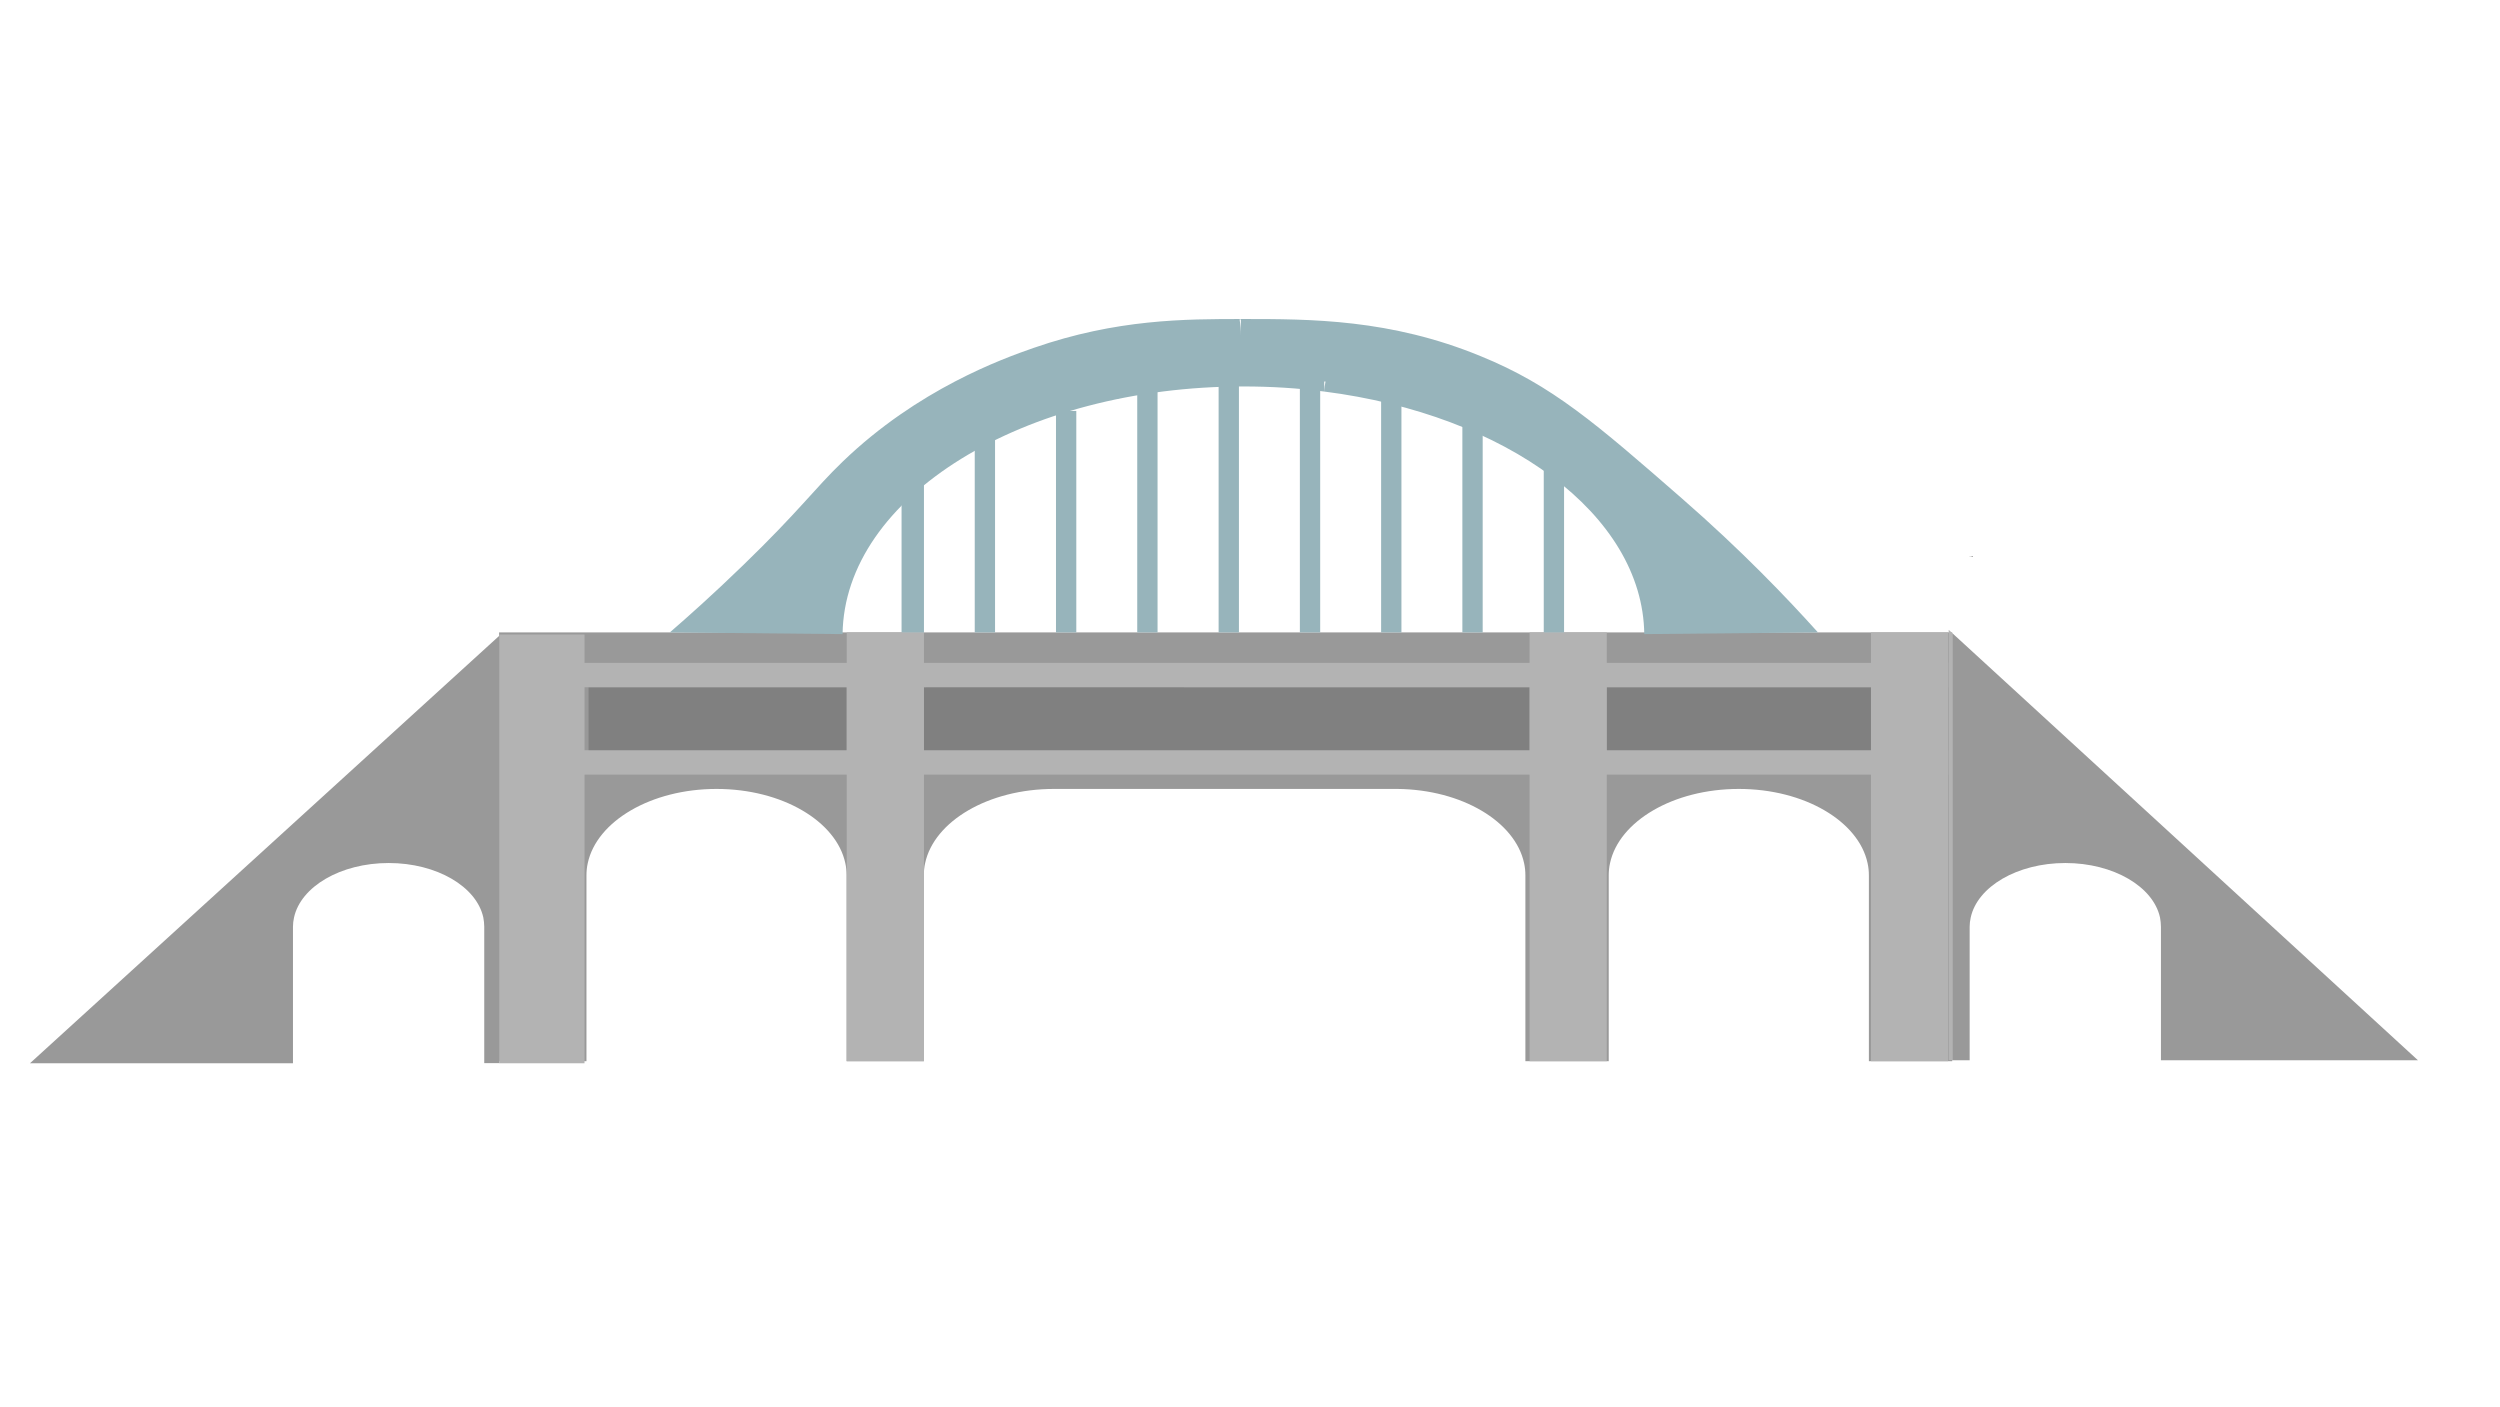
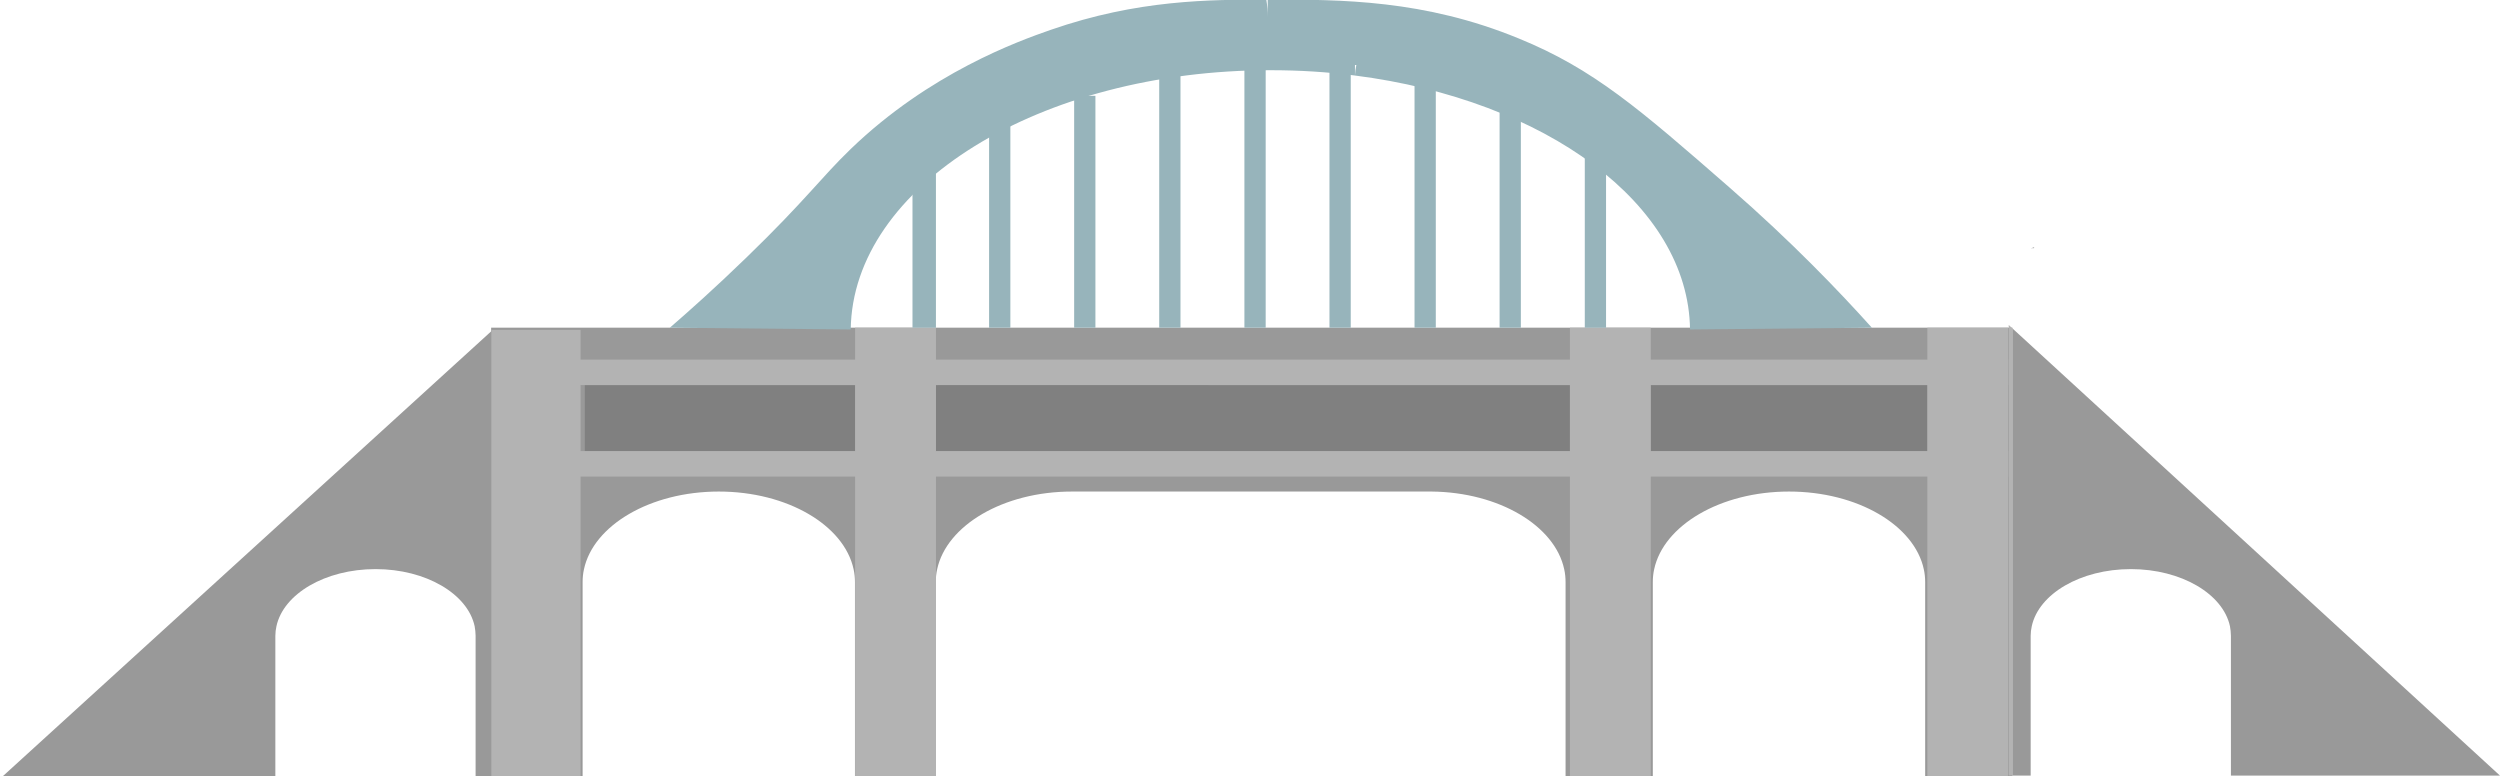
- <svg xmlns="http://www.w3.org/2000/svg" version="1.1" x="0px" y="0px" viewBox="0 0 1920 1080" style="enable-background:new 0 0 1920 1080;" xml:space="preserve">
-   <style type="text/css">
- 	.bridge_st0{fill:#F2F2F2;}
- 	.bridge_st1{fill:#666666;}
- 	.bridge_st2{fill:#97B4BB;}
- 	.bridge_st3{fill:#999999;}
- 	.bridge_st4{fill:#808080;}
- 	.bridge_st5{fill:#B3B3B3;}
- </style>
-   <g id="Layer_1">
- </g>
+ <svg xmlns="http://www.w3.org/2000/svg" version="1.1" id="Layer_1" x="0px" y="0px" viewBox="0 0 1834 569" style="enable-background:new 0 0 1834 569;" xml:space="preserve">
  <g id="Layer_3">
</g>
  <g id="transport">
-     <path class="bridge_st0" d="M87.1,776c0,2.7-3.7,4.9-8.2,4.9c-1.9,0-3.6-0.4-4.9-1v-3.1c1.5-1.5,2.7-3.7,4.4-5.7c0.2,0,0.3,0,0.5,0   C83.5,771.1,87.1,773.3,87.1,776z" />
+     <path style="fill:#F2F2F2;" d="M64.1,530.7c0,2.7-3.7,4.9-8.2,4.9c-1.9,0-3.6-0.4-4.9-1v-3.1c1.5-1.5,2.7-3.7,4.4-5.7   c0.2,0,0.3,0,0.5,0C60.5,525.8,64.1,528,64.1,530.7z" />
  </g>
  <g id="buildings">
-     <path class="bridge_st1" d="M1479-558h0.7c-0.4,2.6-0.7,5.3-0.7,8V-558z" />
-     <path class="bridge_st2" d="M1607-558v8c0-2.7-0.2-5.4-0.7-8H1607z" />
-     <path class="bridge_st2" d="M1645-558h0.7c-0.4,2.6-0.7,5.3-0.7,8V-558z" />
-     <path class="bridge_st2" d="M1773-558v8c0-2.7-0.2-5.4-0.7-8H1773z" />
-     <path class="bridge_st2" d="M1813.7-527.5c-0.3,1.6-0.6,3.3-0.6,5c0,0.4,0,0.8,0,1.1v-6.1H1813.7z" />
-     <path class="bridge_st2" d="M1941-527.5v6.1c0-2.1-0.2-4.1-0.7-6.1H1941z" />
-     <path class="bridge_st2" d="M1773-550c0-2.7-0.2-5.4-0.7-8h0.7V-550z" />
+     <path style="fill:#666666;" d="M1456-803.3h0.7c-0.4,2.6-0.7,5.3-0.7,8V-803.3z" />
+     <path style="fill:#97B4BB;" d="M1584-803.3v8c0-2.7-0.2-5.4-0.7-8H1584z" />
+     <path style="fill:#97B4BB;" d="M1622-803.3h0.7c-0.4,2.6-0.7,5.3-0.7,8V-803.3z" />
+     <path style="fill:#97B4BB;" d="M1750-803.3v8c0-2.7-0.2-5.4-0.7-8H1750z" />
+     <path style="fill:#97B4BB;" d="M1790.7-772.8c-0.3,1.6-0.6,3.3-0.6,5c0,0.4,0,0.8,0,1.1v-6.1H1790.7z" />
+     <path style="fill:#97B4BB;" d="M1918-772.8v6.1c0-2.1-0.2-4.1-0.7-6.1H1918z" />
+     <path style="fill:#97B4BB;" d="M1750-795.3c0-2.7-0.2-5.4-0.7-8h0.7V-795.3z" />
  </g>
  <g id="bridge">
    <g>
-       <path d="M1515.2,427v0.3h-3.1C1513.2,427.3,1514.2,427.2,1515.2,427z" />
+       <path d="M1492.2,181.7v0.3h-3.1C1490.2,182,1491.2,181.9,1492.2,181.7z" />
      <g>
-         <path class="bridge_st3" d="M1499.3,485.7V815h-64V672.4c0-3.2-0.3-6.4-1-9.5c-6.9-32.2-48.5-57-98.9-57c-50.3,0-92,24.8-98.9,57     c-0.7,3.1-1,6.3-1,9.5V815h-64V672.4c0-3.2-0.3-6.4-1-9.5c-6.8-31.9-47.7-56.5-97.3-57v0H811v0c-0.5,0-1,0-1.6,0     c-50.3,0-92,24.8-98.9,57c-0.7,3.1-1,6.3-1,9.5V815h-59.3V672.4c0-3.2-0.3-6.4-1-9.5c-6.9-32.2-48.5-57-98.9-57     c-50.3,0-92,24.8-98.9,57c-0.7,3.1-1,6.3-1,9.5V815h-67.1V485.7H1499.3z" />
-         <path class="bridge_st3" d="M1073.2,605.9L1073.2,605.9c-0.5,0-1,0-1.6,0H1073.2z" />
-         <rect x="452" y="527.8" class="bridge_st4" width="198.2" height="57.7" />
-         <rect x="711.1" y="527.8" class="bridge_st4" width="198.2" height="57.7" />
-         <rect x="709.6" y="527.8" class="bridge_st4" width="465.1" height="57.7" />
-         <rect x="1234" y="527.8" class="bridge_st4" width="202.9" height="57.7" />
-         <rect x="650.3" y="485.7" class="bridge_st5" width="59.3" height="329.3" />
-         <rect x="1174.7" y="485.7" class="bridge_st5" width="59.3" height="329.3" />
-         <rect x="1436.9" y="485.7" class="bridge_st5" width="59.3" height="329.3" />
-         <rect x="399" y="509.1" class="bridge_st5" width="1097.2" height="18.7" />
-         <rect x="399" y="576.2" class="bridge_st5" width="1097.2" height="18.7" />
-         <path class="bridge_st2" d="M954.6,245c-44.7,0-96.8,0-160.8,22.2c-23.8,8.3-88.8,31.6-146.7,87.4c-21.9,21.1-32.8,37.3-76.5,79.6     c-23.2,22.5-43,40.1-56.2,51.5c44.2,0.4,88.5,0.9,132.7,1.3c1.3-105.2,138.7-190.2,307.9-190.2c21.2,0,42,1.3,62,3.9V293h1     c-0.5,2.5-0.9,5.1-1,7.7c139.5,17.8,244.7,94.3,245.8,186.3c44.5-0.4,88.9-0.9,133.4-1.3c-23.8-26.5-58.8-63.1-104.6-103     c-65.7-57.3-99.5-86.8-154.5-109.2C1067.8,245,1006.7,245,954.6,245z M953,257.8c0-4.2-0.3-8.4-1-12.5h1V257.8z" />
-         <rect x="748.6" y="315.6" class="bridge_st2" width="15.6" height="170.1" />
-         <rect x="811" y="315.6" class="bridge_st2" width="15.6" height="170.1" />
-         <rect x="873.4" y="293.7" class="bridge_st2" width="15.6" height="192" />
-         <rect x="935.9" y="293.7" class="bridge_st2" width="15.6" height="192" />
-         <rect x="998.3" y="293.7" class="bridge_st2" width="15.6" height="192" />
-         <rect x="1060.7" y="293.7" class="bridge_st2" width="15.6" height="192" />
-         <rect x="1123.1" y="293.7" class="bridge_st2" width="15.6" height="192" />
-         <rect x="1185.6" y="349.9" class="bridge_st2" width="15.6" height="135.8" />
-         <rect x="692.4" y="365.5" class="bridge_st2" width="17.2" height="120.2" />
-         <rect x="383.4" y="487.3" class="bridge_st5" width="65.5" height="329.3" />
+         <path style="fill:#999999;" d="M1476.3,240.4v329.3h-64V427.1c0-3.2-0.3-6.4-1-9.5c-6.9-32.2-48.5-57-98.9-57     c-50.3,0-92,24.8-98.9,57c-0.7,3.1-1,6.3-1,9.5v142.6h-64V427.1c0-3.2-0.3-6.4-1-9.5c-6.8-31.9-47.7-56.5-97.3-57l0,0H788l0,0     c-0.5,0-1,0-1.6,0c-50.3,0-92,24.8-98.9,57c-0.7,3.1-1,6.3-1,9.5v142.6h-59.3V427.1c0-3.2-0.3-6.4-1-9.5     c-6.9-32.2-48.5-57-98.9-57c-50.3,0-92,24.8-98.9,57c-0.7,3.1-1,6.3-1,9.5v142.6h-67.1V240.4H1476.3z" />
+         <path style="fill:#999999;" d="M1050.2,360.6L1050.2,360.6c-0.5,0-1,0-1.6,0H1050.2z" />
+         <rect x="429" y="282.5" style="fill:#808080;" width="198.2" height="57.7" />
+         <rect x="688.1" y="282.5" style="fill:#808080;" width="198.2" height="57.7" />
+         <rect x="686.6" y="282.5" style="fill:#808080;" width="465.1" height="57.7" />
+         <rect x="1211" y="282.5" style="fill:#808080;" width="202.9" height="57.7" />
+         <rect x="627.3" y="240.4" style="fill:#B3B3B3;" width="59.3" height="329.3" />
+         <rect x="1151.7" y="240.4" style="fill:#B3B3B3;" width="59.3" height="329.3" />
+         <rect x="1413.9" y="240.4" style="fill:#B3B3B3;" width="59.3" height="329.3" />
+         <rect x="376" y="263.8" style="fill:#B3B3B3;" width="1097.2" height="18.7" />
+         <rect x="376" y="330.9" style="fill:#B3B3B3;" width="1097.2" height="18.7" />
+         <path style="fill:#97B4BB;" d="M931.6-0.3c-44.7,0-96.8,0-160.8,22.2C747,30.2,682,53.5,624.1,109.3     c-21.9,21.1-32.8,37.3-76.5,79.6c-23.2,22.5-43,40.1-56.2,51.5c44.2,0.4,88.5,0.9,132.7,1.3C625.4,136.5,762.8,51.5,932,51.5     c21.2,0,42,1.3,62,3.9v-7.7h1c-0.5,2.5-0.9,5.1-1,7.7c139.5,17.8,244.7,94.3,245.8,186.3c44.5-0.4,88.9-0.9,133.4-1.3     c-23.8-26.5-58.8-63.1-104.6-103c-65.7-57.3-99.5-86.8-154.5-109.2C1044.8-0.3,983.7-0.3,931.6-0.3z M930,12.5     c0-4.2-0.3-8.4-1-12.5h1V12.5z" />
+         <rect x="725.6" y="70.3" style="fill:#97B4BB;" width="15.6" height="170.1" />
+         <rect x="788" y="70.3" style="fill:#97B4BB;" width="15.6" height="170.1" />
+         <rect x="850.4" y="48.4" style="fill:#97B4BB;" width="15.6" height="192" />
+         <rect x="912.9" y="48.4" style="fill:#97B4BB;" width="15.6" height="192" />
+         <rect x="975.3" y="48.4" style="fill:#97B4BB;" width="15.6" height="192" />
+         <rect x="1037.7" y="48.4" style="fill:#97B4BB;" width="15.6" height="192" />
+         <rect x="1100.1" y="48.4" style="fill:#97B4BB;" width="15.6" height="192" />
+         <rect x="1162.6" y="104.6" style="fill:#97B4BB;" width="15.6" height="135.8" />
+         <rect x="669.4" y="120.2" style="fill:#97B4BB;" width="17.2" height="120.2" />
+         <rect x="360.4" y="242" style="fill:#B3B3B3;" width="65.5" height="329.3" />
      </g>
-       <path class="bridge_st3" d="M1659.6,814.3V711.7c0-2.4-0.3-4.7-0.7-7c-5.1-23.7-35.7-41.9-72.7-41.9s-67.6,18.2-72.7,41.9    c-0.5,2.3-0.8,4.6-0.8,7v102.6h-13.4V486.2L1857,814.3H1659.6z" />
-       <polygon class="bridge_st5" points="1498.8,485.7 1499.3,486.2 1499.3,814.3 1496.6,814.3 1496.6,483.7   " />
-       <path class="bridge_st3" d="M383.4,488.3v328.2h-11.5V711.7c0-2.4-0.3-4.7-0.7-7c-5.1-23.7-35.7-41.9-72.7-41.9s-67.6,18.2-72.7,41.9    c-0.5,2.3-0.8,4.6-0.8,7v104.9H23L383.4,488.3z" />
+       <path style="fill:#999999;" d="M1636.6,569V466.4c0-2.4-0.3-4.7-0.7-7c-5.1-23.7-35.7-41.9-72.7-41.9s-67.6,18.2-72.7,41.9    c-0.5,2.3-0.8,4.6-0.8,7V569h-13.4V240.9L1834,569H1636.6z" />
+       <polygon style="fill:#B3B3B3;" points="1475.8,240.4 1476.3,240.9 1476.3,569 1473.6,569 1473.6,238.4   " />
+       <path style="fill:#999999;" d="M360.4,243v328.2h-11.5V466.4c0-2.4-0.3-4.7-0.7-7c-5.1-23.7-35.7-41.9-72.7-41.9    s-67.6,18.2-72.7,41.9c-0.5,2.3-0.8,4.6-0.8,7v104.9H0L360.4,243z" />
    </g>
  </g>
</svg>
